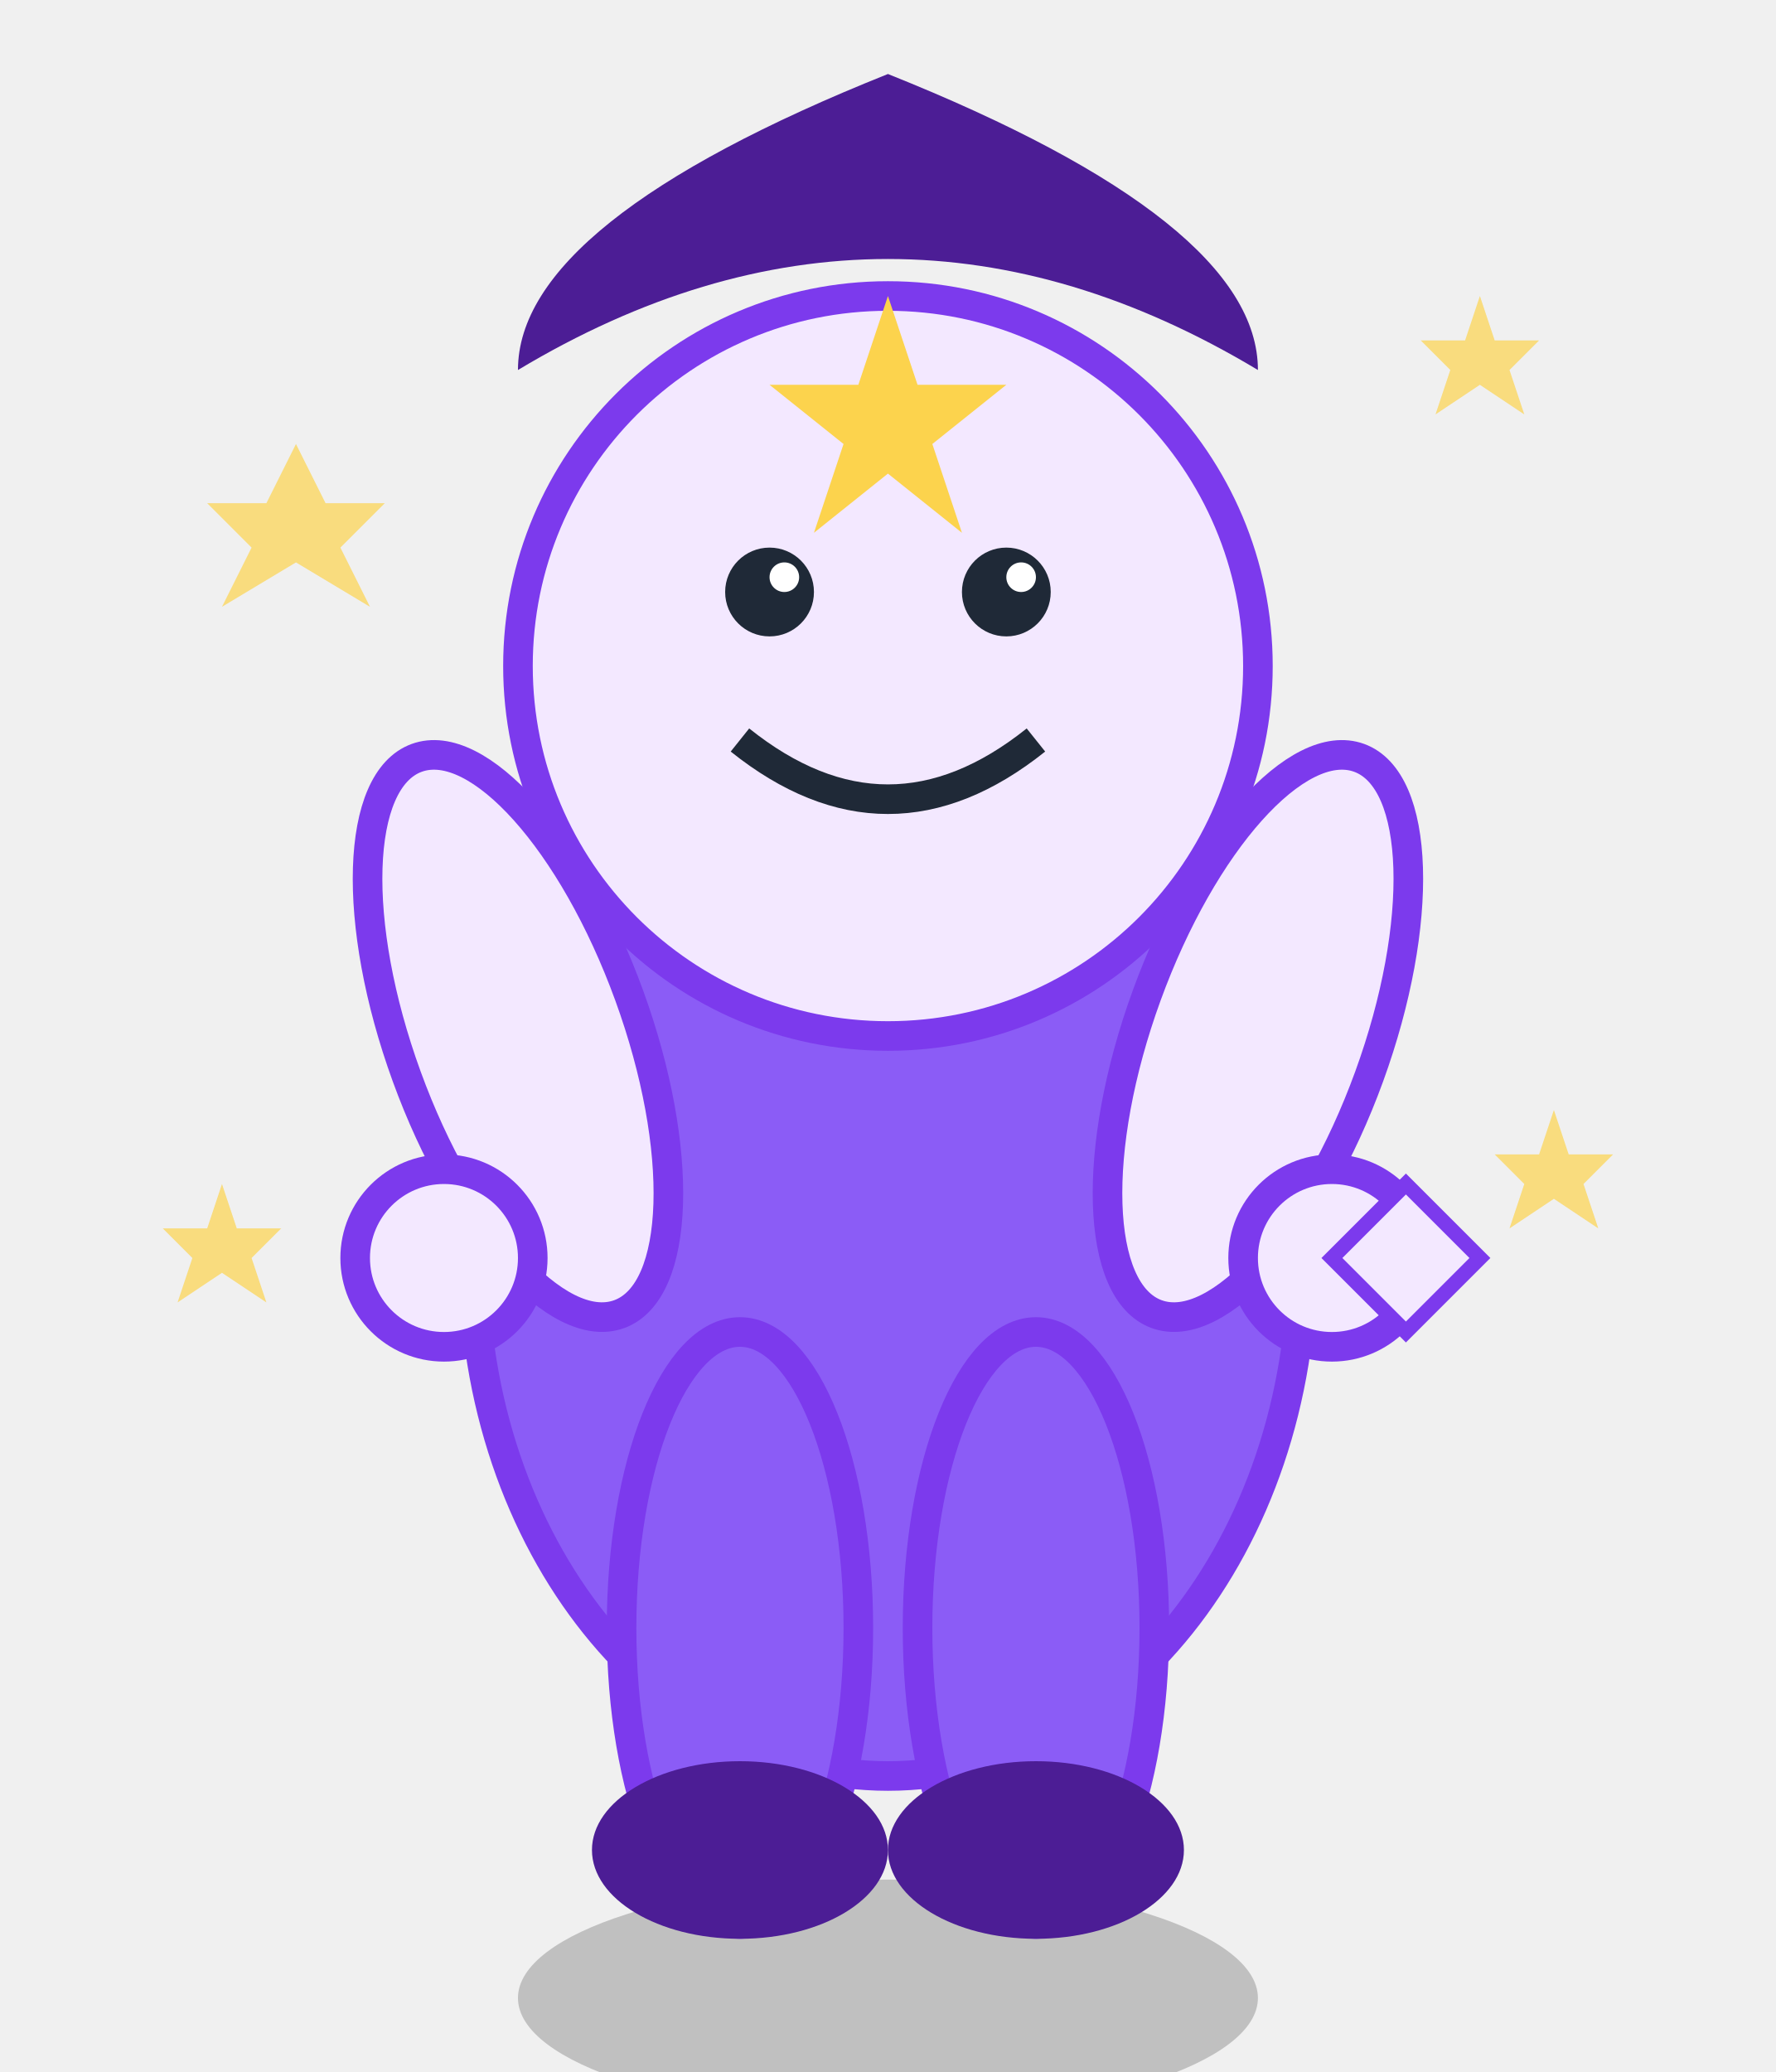
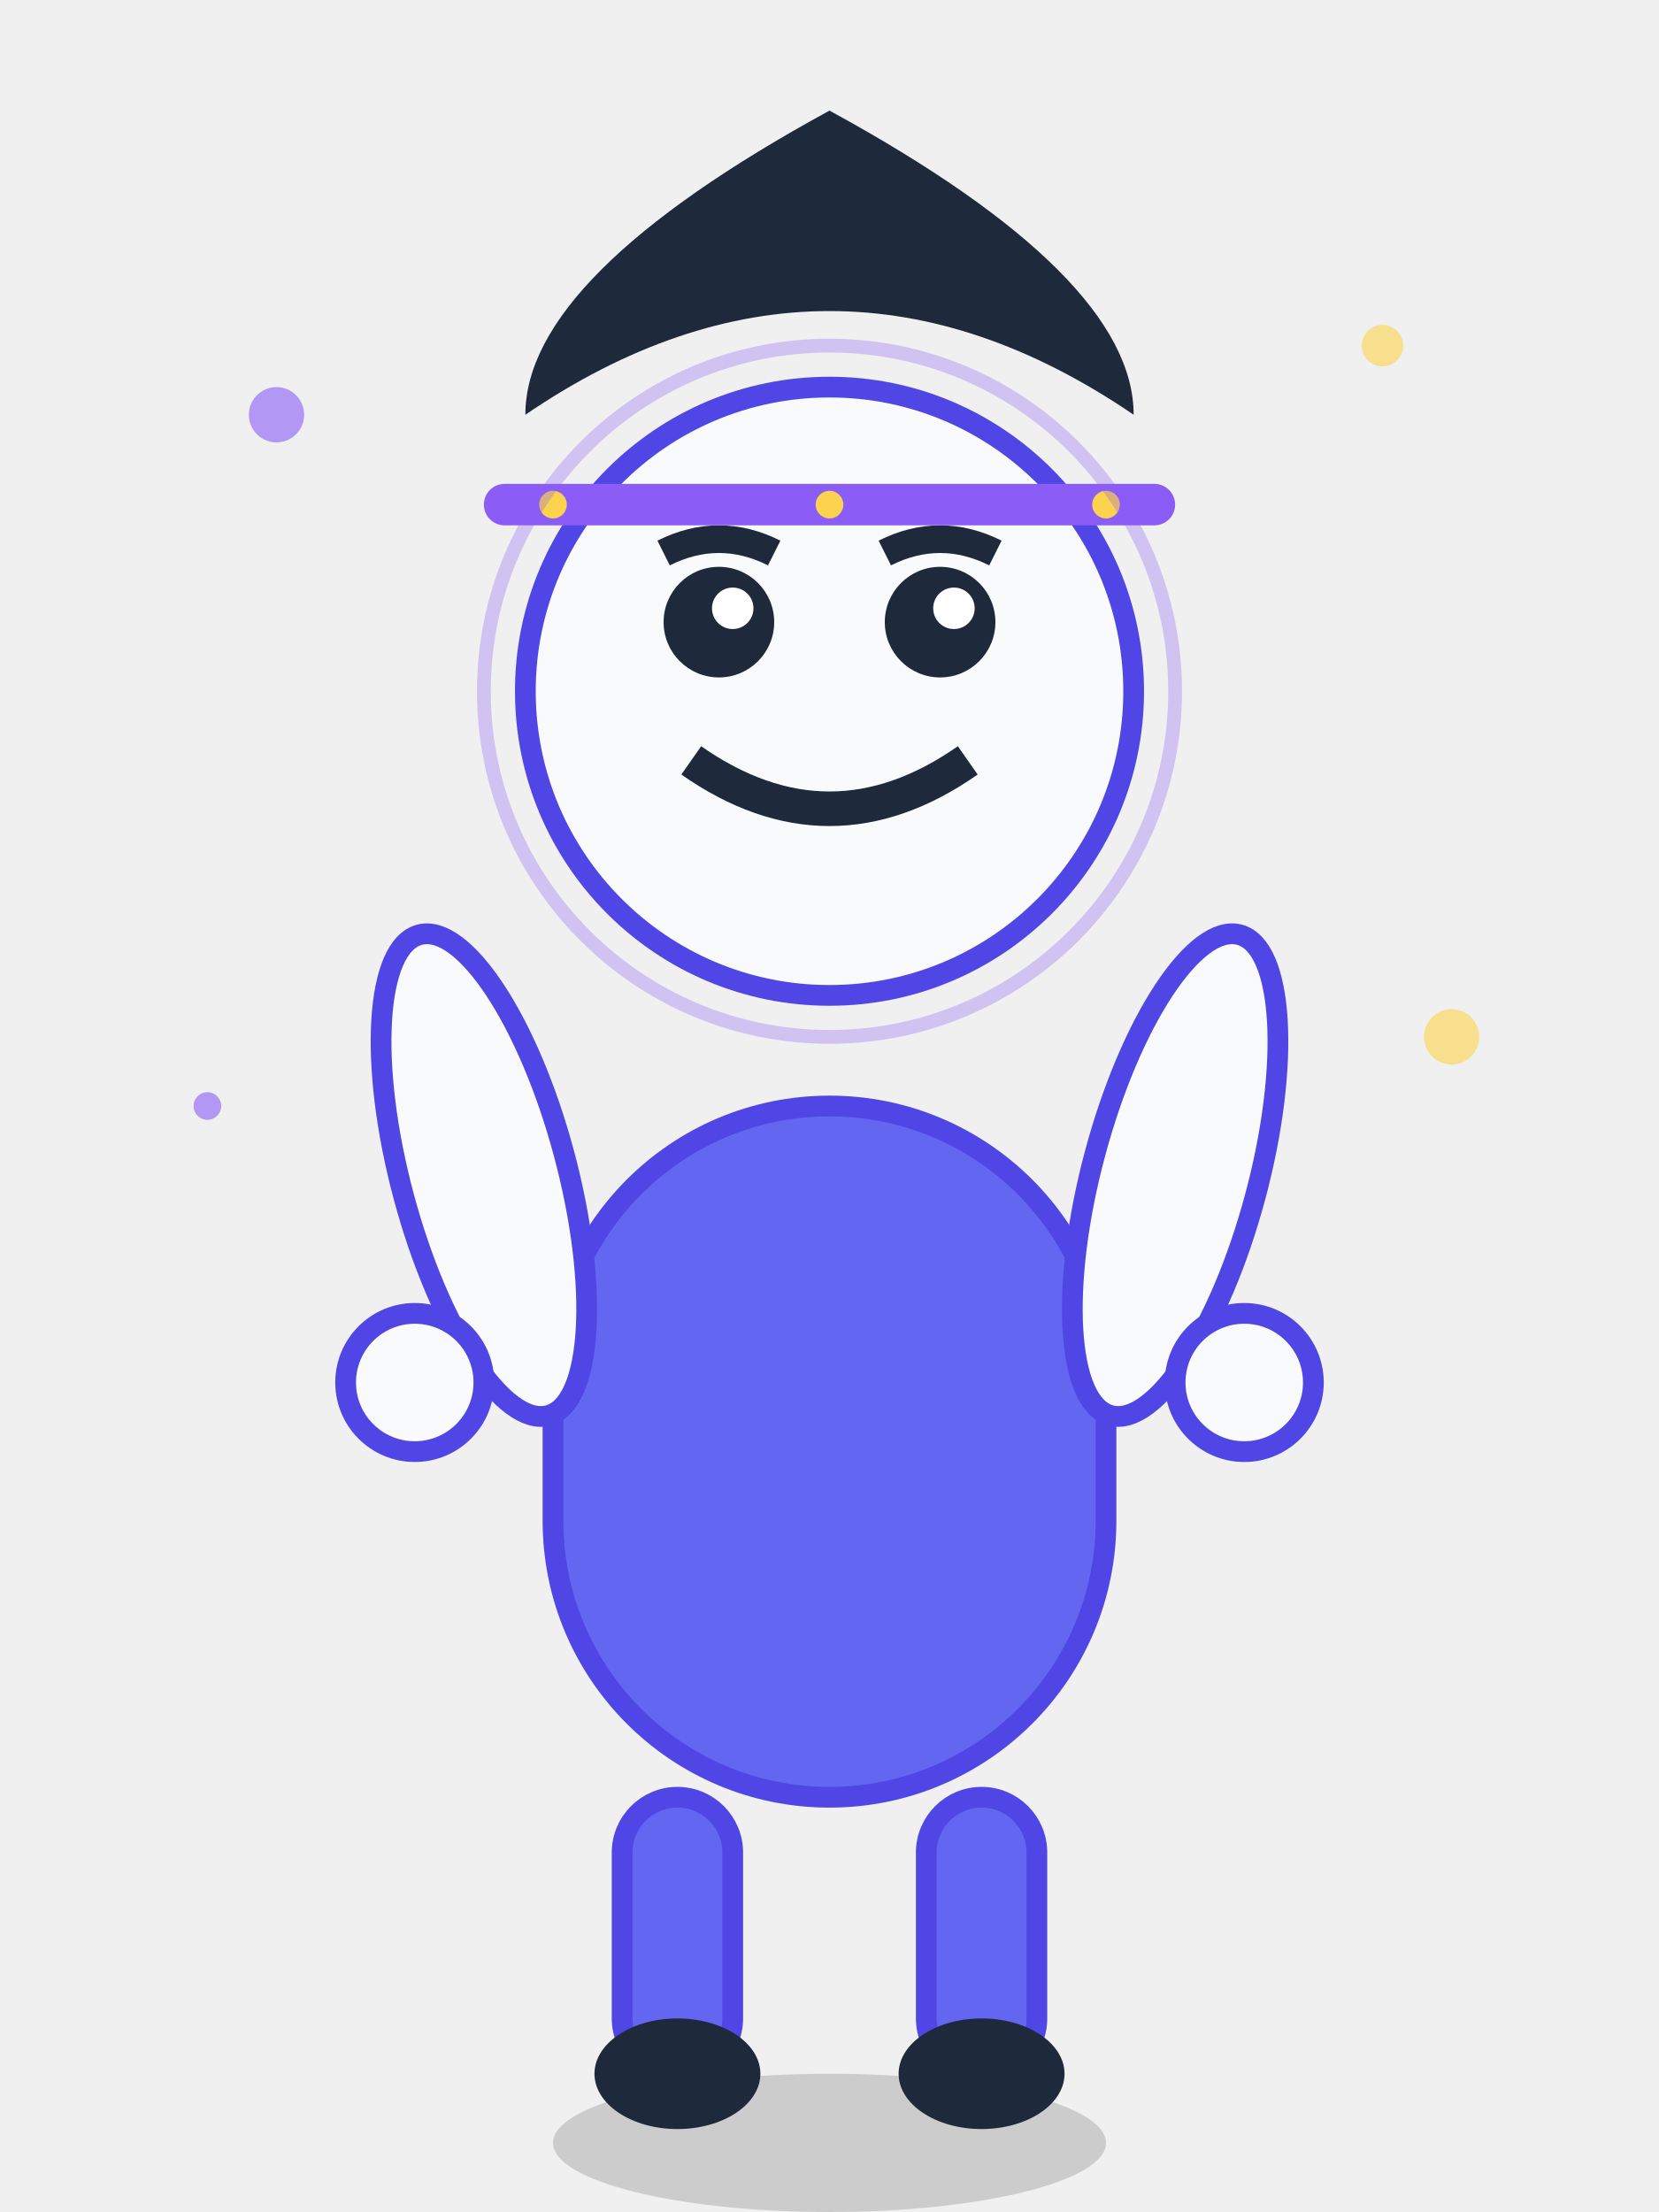
- <svg xmlns="http://www.w3.org/2000/svg" width="120" height="140" viewBox="0 0 120 140">
-   <ellipse cx="60" cy="135" rx="25" ry="8" fill="#000" opacity="0.2" />
-   <ellipse cx="60" cy="85" rx="28" ry="35" fill="#8B5CF6" stroke="#7C3AED" stroke-width="2" />
-   <circle cx="60" cy="45" r="25" fill="#F3E8FF" stroke="#7C3AED" stroke-width="2" />
-   <path d="M35 25 Q60 10 85 25 Q85 15 60 5 Q35 15 35 25" fill="#4C1D95" />
-   <circle cx="52" cy="40" r="3" fill="#1F2937" />
-   <circle cx="68" cy="40" r="3" fill="#1F2937" />
-   <circle cx="53" cy="39" r="1" fill="#FFFFFF" />
-   <circle cx="69" cy="39" r="1" fill="#FFFFFF" />
-   <path d="M50 50 Q60 58 70 50" stroke="#1F2937" stroke-width="2" fill="none" />
-   <ellipse cx="35" cy="70" rx="8" ry="20" fill="#F3E8FF" stroke="#7C3AED" stroke-width="2" transform="rotate(-20 35 70)" />
-   <ellipse cx="85" cy="70" rx="8" ry="20" fill="#F3E8FF" stroke="#7C3AED" stroke-width="2" transform="rotate(20 85 70)" />
-   <circle cx="30" cy="85" r="6" fill="#F3E8FF" stroke="#7C3AED" stroke-width="2" />
-   <circle cx="90" cy="85" r="6" fill="#F3E8FF" stroke="#7C3AED" stroke-width="2" />
-   <path d="M90 85 L95 80 L100 85 L95 90 Z" fill="#F3E8FF" stroke="#7C3AED" stroke-width="1" />
-   <ellipse cx="50" cy="110" rx="8" ry="20" fill="#8B5CF6" stroke="#7C3AED" stroke-width="2" />
-   <ellipse cx="70" cy="110" rx="8" ry="20" fill="#8B5CF6" stroke="#7C3AED" stroke-width="2" />
-   <ellipse cx="50" cy="125" rx="10" ry="6" fill="#4C1D95" />
-   <ellipse cx="70" cy="125" rx="10" ry="6" fill="#4C1D95" />
-   <path d="M60 20 L62 26 L68 26 L63 30 L65 36 L60 32 L55 36 L57 30 L52 26 L58 26 Z" fill="#FCD34D" />
-   <g opacity="0.7">
-     <path d="M20 30 L22 34 L26 34 L23 37 L25 41 L20 38 L15 41 L17 37 L14 34 L18 34 Z" fill="#FCD34D" />
-     <path d="M100 20 L101 23 L104 23 L102 25 L103 28 L100 26 L97 28 L98 25 L96 23 L99 23 Z" fill="#FCD34D" />
-     <path d="M15 80 L16 83 L19 83 L17 85 L18 88 L15 86 L12 88 L13 85 L11 83 L14 83 Z" fill="#FCD34D" />
-     <path d="M105 75 L106 78 L109 78 L107 80 L108 83 L105 81 L102 83 L103 80 L101 78 L104 78 Z" fill="#FCD34D" />
+ <svg xmlns="http://www.w3.org/2000/svg" width="120" height="160" viewBox="0 0 120 160">
+   <ellipse cx="60" cy="155" rx="20" ry="5" fill="#000" opacity="0.15" />
+   <rect x="40" y="80" width="40" height="50" rx="20" fill="#6366F1" stroke="#4F46E5" stroke-width="1.5" />
+   <circle cx="60" cy="50" r="22" fill="#F8FAFC" stroke="#4F46E5" stroke-width="1.5" />
+   <path d="M38 30 Q60 15 82 30 Q82 20 60 8 Q38 20 38 30" fill="#1E293B" />
+   <circle cx="52" cy="45" r="4" fill="#1E293B" />
+   <circle cx="68" cy="45" r="4" fill="#1E293B" />
+   <circle cx="53" cy="44" r="1.5" fill="#FFFFFF" />
+   <circle cx="69" cy="44" r="1.5" fill="#FFFFFF" />
+   <path d="M48 40 Q52 38 56 40" stroke="#1E293B" stroke-width="2" fill="none" />
+   <path d="M64 40 Q68 38 72 40" stroke="#1E293B" stroke-width="2" fill="none" />
+   <path d="M50 55 Q60 62 70 55" stroke="#1E293B" stroke-width="2.5" fill="none" />
+   <ellipse cx="35" cy="85" rx="6" ry="18" fill="#F8FAFC" stroke="#4F46E5" stroke-width="1.5" transform="rotate(-15 35 85)" />
+   <ellipse cx="85" cy="85" rx="6" ry="18" fill="#F8FAFC" stroke="#4F46E5" stroke-width="1.5" transform="rotate(15 85 85)" />
+   <circle cx="30" cy="100" r="5" fill="#F8FAFC" stroke="#4F46E5" stroke-width="1.5" />
+   <circle cx="90" cy="100" r="5" fill="#F8FAFC" stroke="#4F46E5" stroke-width="1.5" />
+   <rect x="45" y="130" width="8" height="20" rx="4" fill="#6366F1" stroke="#4F46E5" stroke-width="1.5" />
+   <rect x="67" y="130" width="8" height="20" rx="4" fill="#6366F1" stroke="#4F46E5" stroke-width="1.5" />
+   <ellipse cx="49" cy="150" rx="6" ry="4" fill="#1E293B" />
+   <ellipse cx="71" cy="150" rx="6" ry="4" fill="#1E293B" />
+   <rect x="35" y="35" width="50" height="3" rx="1.5" fill="#8B5CF6" />
+   <circle cx="40" cy="36.5" r="1" fill="#FCD34D" />
+   <circle cx="60" cy="36.5" r="1" fill="#FCD34D" />
+   <circle cx="80" cy="36.5" r="1" fill="#FCD34D" />
+   <circle cx="60" cy="50" r="25" fill="none" stroke="#8B5CF6" stroke-width="1" opacity="0.3" />
+   <g opacity="0.6">
+     <circle cx="20" cy="30" r="2" fill="#8B5CF6" />
+     <circle cx="100" cy="25" r="1.5" fill="#FCD34D" />
+     <circle cx="15" cy="80" r="1" fill="#8B5CF6" />
+     <circle cx="105" cy="75" r="2" fill="#FCD34D" />
  </g>
  <g id="speech-bubble" opacity="0">
-     <ellipse cx="90" cy="25" rx="35" ry="20" fill="#FFFFFF" stroke="#7C3AED" stroke-width="2" />
-     <path d="M75 40 L65 50 L70 45 Z" fill="#FFFFFF" stroke="#7C3AED" stroke-width="2" />
-     <text x="90" y="30" text-anchor="middle" font-family="Arial, sans-serif" font-size="10" fill="#1F2937">Hello!</text>
+     <rect x="70" y="15" width="40" height="25" rx="12" fill="#FFFFFF" stroke="#4F46E5" stroke-width="1.5" />
+     <path d="M85 40 L80 50 L90 45 Z" fill="#FFFFFF" stroke="#4F46E5" stroke-width="1.5" />
+     <text x="90" y="32" text-anchor="middle" font-family="Arial, sans-serif" font-size="9" fill="#1E293B">Hello!</text>
  </g>
</svg>
